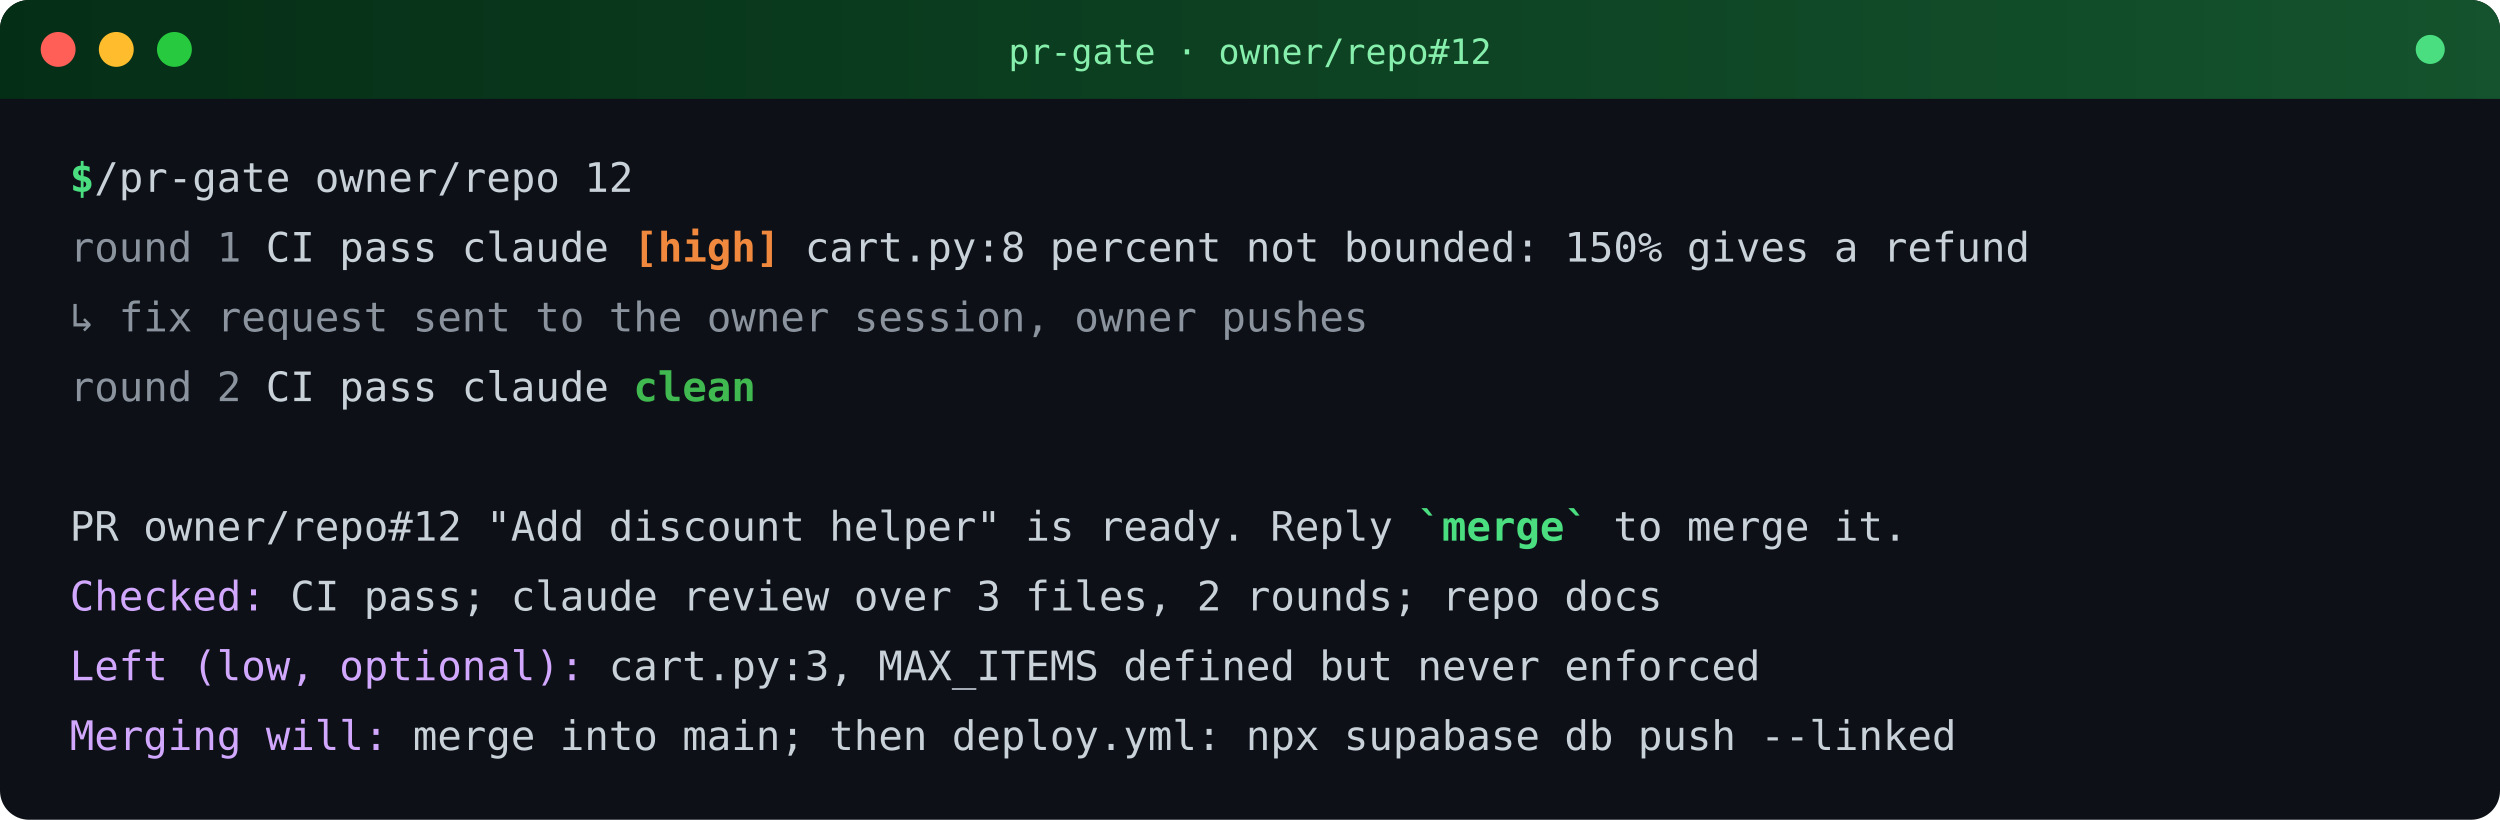
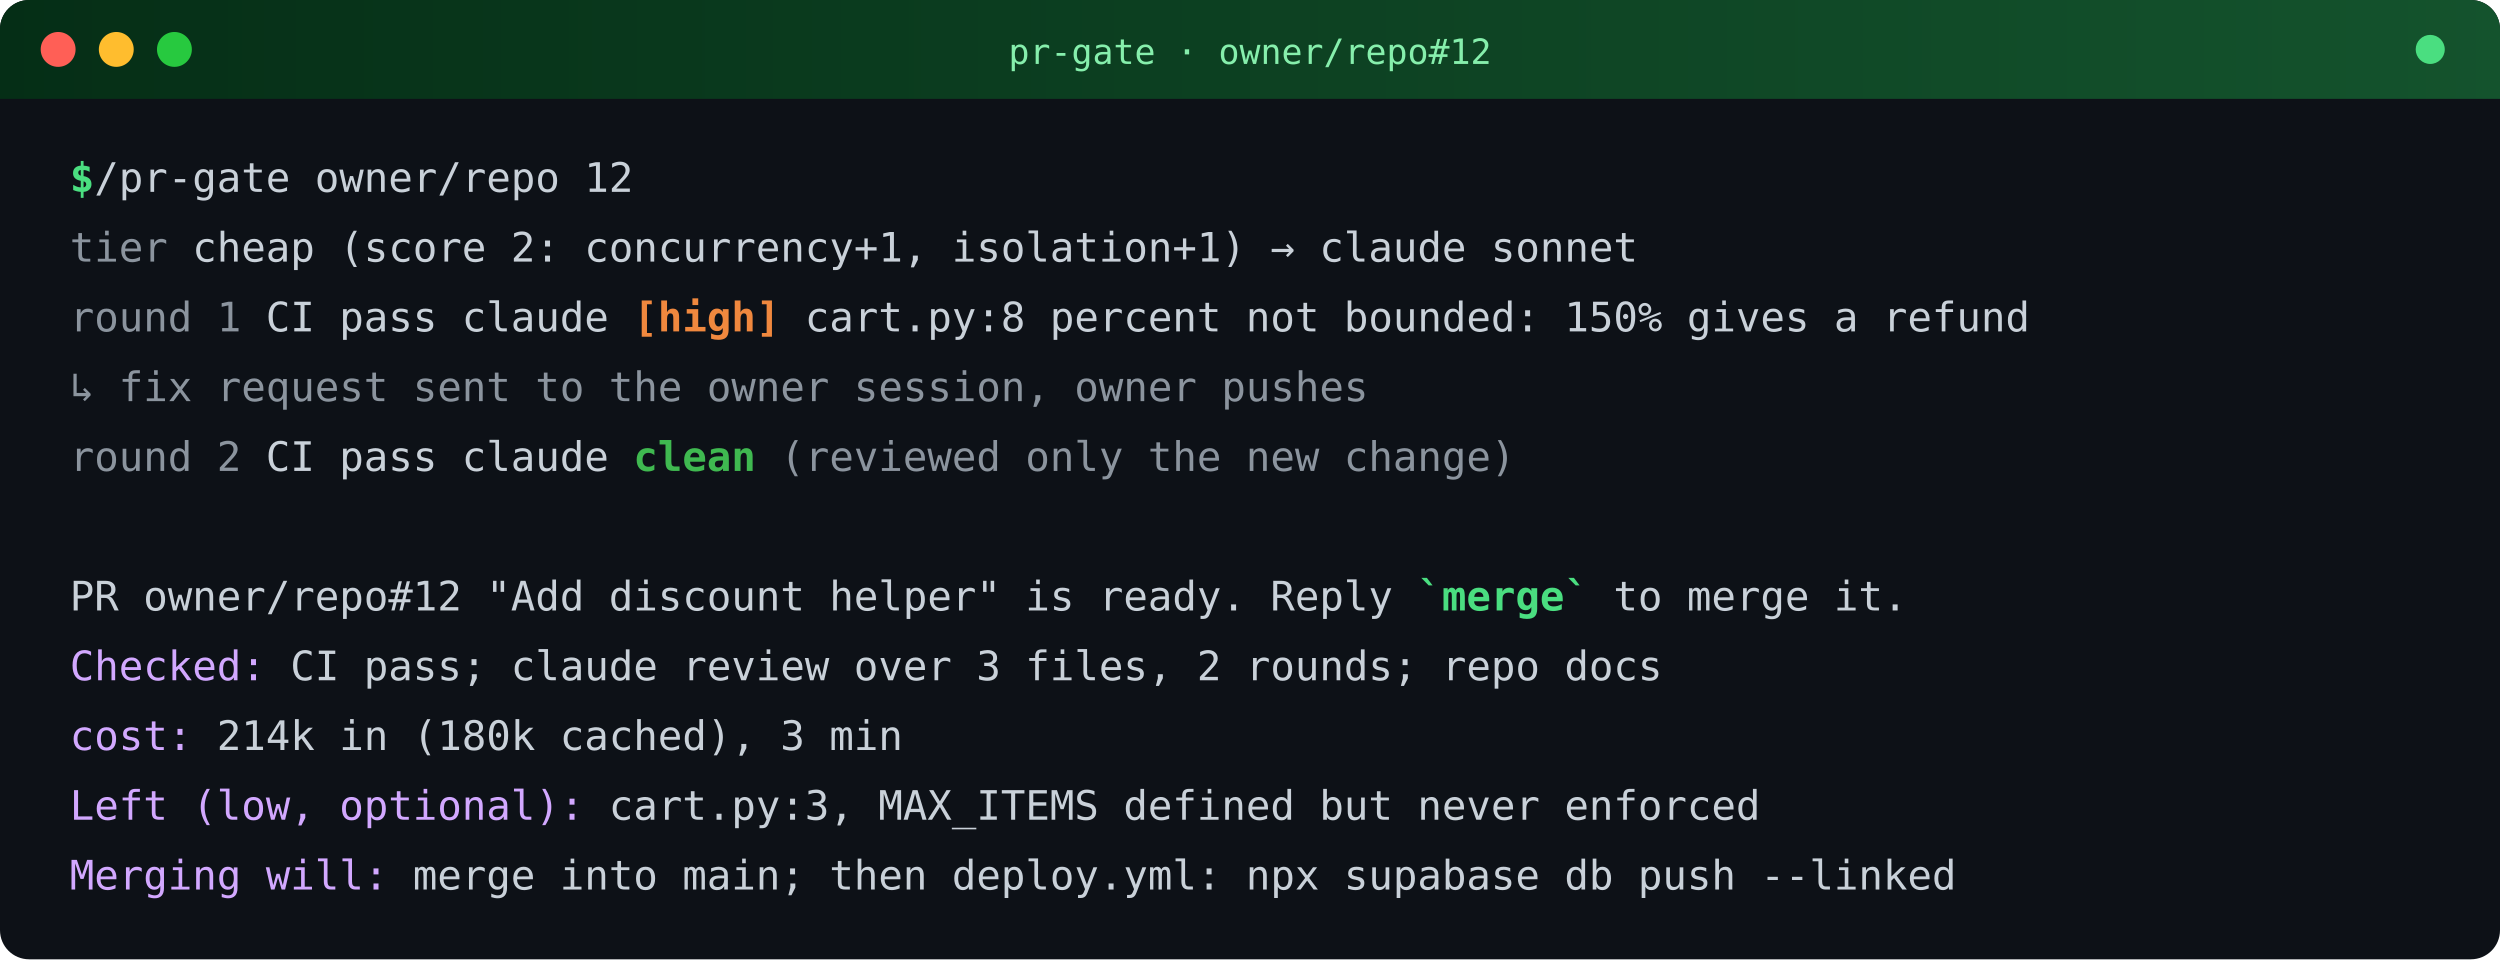
- <svg xmlns="http://www.w3.org/2000/svg" width="860" height="282" viewBox="0 0 860 282" font-family="ui-monospace, SFMono-Regular, Menlo, Consolas, monospace" font-size="14" role="img" aria-label="Terminal: pr-gate reviews PR 12 in two rounds, then asks you to reply merge">
-   <style>.l{white-space:pre}@keyframes dot{0%,100%{opacity:1}50%{opacity:.35}}.dot{animation:dot 1.6s infinite}@keyframes k1{0%,10.00%{opacity:0}11.20%,92%{opacity:1}97%,100%{opacity:0}}.k1{animation:k1 16s infinite}@keyframes k2{0%,15.63%{opacity:0}16.82%,92%{opacity:1}97%,100%{opacity:0}}.k2{animation:k2 16s infinite}@keyframes k3{0%,26.25%{opacity:0}27.45%,92%{opacity:1}97%,100%{opacity:0}}.k3{animation:k3 16s infinite}@keyframes k5{0%,37.50%{opacity:0}38.70%,92%{opacity:1}97%,100%{opacity:0}}.k5{animation:k5 16s infinite}@keyframes k6{0%,42.50%{opacity:0}43.70%,92%{opacity:1}97%,100%{opacity:0}}.k6{animation:k6 16s infinite}@keyframes k7{0%,46.25%{opacity:0}47.45%,92%{opacity:1}97%,100%{opacity:0}}.k7{animation:k7 16s infinite}@keyframes k8{0%,50.00%{opacity:0}51.20%,92%{opacity:1}97%,100%{opacity:0}}.k8{animation:k8 16s infinite}@media (prefers-reduced-motion:reduce){.l,.dot{animation:none!important;opacity:1}}</style>
+ <svg xmlns="http://www.w3.org/2000/svg" width="860" height="330" viewBox="0 0 860 330" font-family="ui-monospace, SFMono-Regular, Menlo, Consolas, monospace" font-size="14" role="img" aria-label="Terminal: pr-gate picks a cheap reviewer tier, reviews PR 12 in two rounds, then asks you to reply merge">
+   <style>.l{white-space:pre}@keyframes dot{0%,100%{opacity:1}50%{opacity:.35}}.dot{animation:dot 1.6s infinite}@keyframes k1{0%,7.50%{opacity:0}8.70%,92%{opacity:1}97%,100%{opacity:0}}.k1{animation:k1 16s infinite}@keyframes k2{0%,13.75%{opacity:0}14.95%,92%{opacity:1}97%,100%{opacity:0}}.k2{animation:k2 16s infinite}@keyframes k3{0%,18.75%{opacity:0}19.95%,92%{opacity:1}97%,100%{opacity:0}}.k3{animation:k3 16s infinite}@keyframes k4{0%,28.75%{opacity:0}29.95%,92%{opacity:1}97%,100%{opacity:0}}.k4{animation:k4 16s infinite}@keyframes k6{0%,38.75%{opacity:0}39.95%,92%{opacity:1}97%,100%{opacity:0}}.k6{animation:k6 16s infinite}@keyframes k7{0%,43.13%{opacity:0}44.33%,92%{opacity:1}97%,100%{opacity:0}}.k7{animation:k7 16s infinite}@keyframes k8{0%,46.25%{opacity:0}47.45%,92%{opacity:1}97%,100%{opacity:0}}.k8{animation:k8 16s infinite}@keyframes k9{0%,49.38%{opacity:0}50.58%,92%{opacity:1}97%,100%{opacity:0}}.k9{animation:k9 16s infinite}@keyframes k10{0%,52.50%{opacity:0}53.70%,92%{opacity:1}97%,100%{opacity:0}}.k10{animation:k10 16s infinite}@media (prefers-reduced-motion:reduce){.l,.dot{animation:none!important;opacity:1}}</style>
  <defs>
    <linearGradient id="bar" x1="0" x2="1">
      <stop offset="0" stop-color="#052E16" />
      <stop offset="1" stop-color="#14532D" />
    </linearGradient>
  </defs>
-   <rect width="860" height="282" rx="10" fill="#0d1117" />
+   <rect width="860" height="330" rx="10" fill="#0d1117" />
  <path d="M0 10a10 10 0 0 1 10-10h840a10 10 0 0 1 10 10v24H0z" fill="url(#bar)" />
  <circle cx="20" cy="17" r="6" fill="#ff5f56" />
  <circle cx="40" cy="17" r="6" fill="#ffbd2e" />
  <circle cx="60" cy="17" r="6" fill="#27c93f" />
  <text x="430" y="22" text-anchor="middle" fill="#86efac" font-size="12">pr-gate · owner/repo#12</text>
  <circle class="dot" cx="836" cy="17" r="5" fill="#4ade80" />
  <g fill="#c9d1d9">
    <text class="l" x="24" y="66">
      <tspan fill="#4ade80" font-weight="bold">$ </tspan>/pr-gate owner/repo 12</text>
    <text class="l k1" x="24" y="90">
+       <tspan fill="#8b949e">tier</tspan>     cheap (score 2: concurrency+1, isolation+1) → claude sonnet</text>
+     <text class="l k2" x="24" y="114">
      <tspan fill="#8b949e">round 1</tspan>  CI pass  claude  <tspan fill="#f0883e" font-weight="bold">[high]</tspan> cart.py:8  percent not bounded: 150% gives a refund</text>
-     <text class="l k2" x="24" y="114">
+     <text class="l k3" x="24" y="138">
      <tspan fill="#8b949e">         ↳ fix request sent to the owner session, owner pushes</tspan>
    </text>
-     <text class="l k3" x="24" y="138">
+     <text class="l k4" x="24" y="162">
      <tspan fill="#8b949e">round 2</tspan>  CI pass  claude  <tspan fill="#3fb950" font-weight="bold">clean</tspan>
+       <tspan fill="#8b949e">(reviewed only the new change)</tspan>
    </text>
-     <text class="l k5" x="24" y="186">PR owner/repo#12 "Add discount helper" is ready. Reply <tspan fill="#4ade80" font-weight="bold">`merge`</tspan> to merge it.</text>
-     <text class="l k6" x="24" y="210">
+     <text class="l k6" x="24" y="210">PR owner/repo#12 "Add discount helper" is ready. Reply <tspan fill="#4ade80" font-weight="bold">`merge`</tspan> to merge it.</text>
+     <text class="l k7" x="24" y="234">
      <tspan fill="#d2a8ff">Checked:</tspan> CI pass; claude review over 3 files, 2 rounds; repo docs</text>
-     <text class="l k7" x="24" y="234">
+     <text class="l k8" x="24" y="258">
+       <tspan fill="#d2a8ff">cost:</tspan> 214k in (180k cached), 3 min</text>
+     <text class="l k9" x="24" y="282">
      <tspan fill="#d2a8ff">Left (low, optional):</tspan> cart.py:3, MAX_ITEMS defined but never enforced</text>
-     <text class="l k8" x="24" y="258">
+     <text class="l k10" x="24" y="306">
      <tspan fill="#d2a8ff">Merging will:</tspan> merge into main; then deploy.yml: npx supabase db push --linked</text>
  </g>
</svg>
